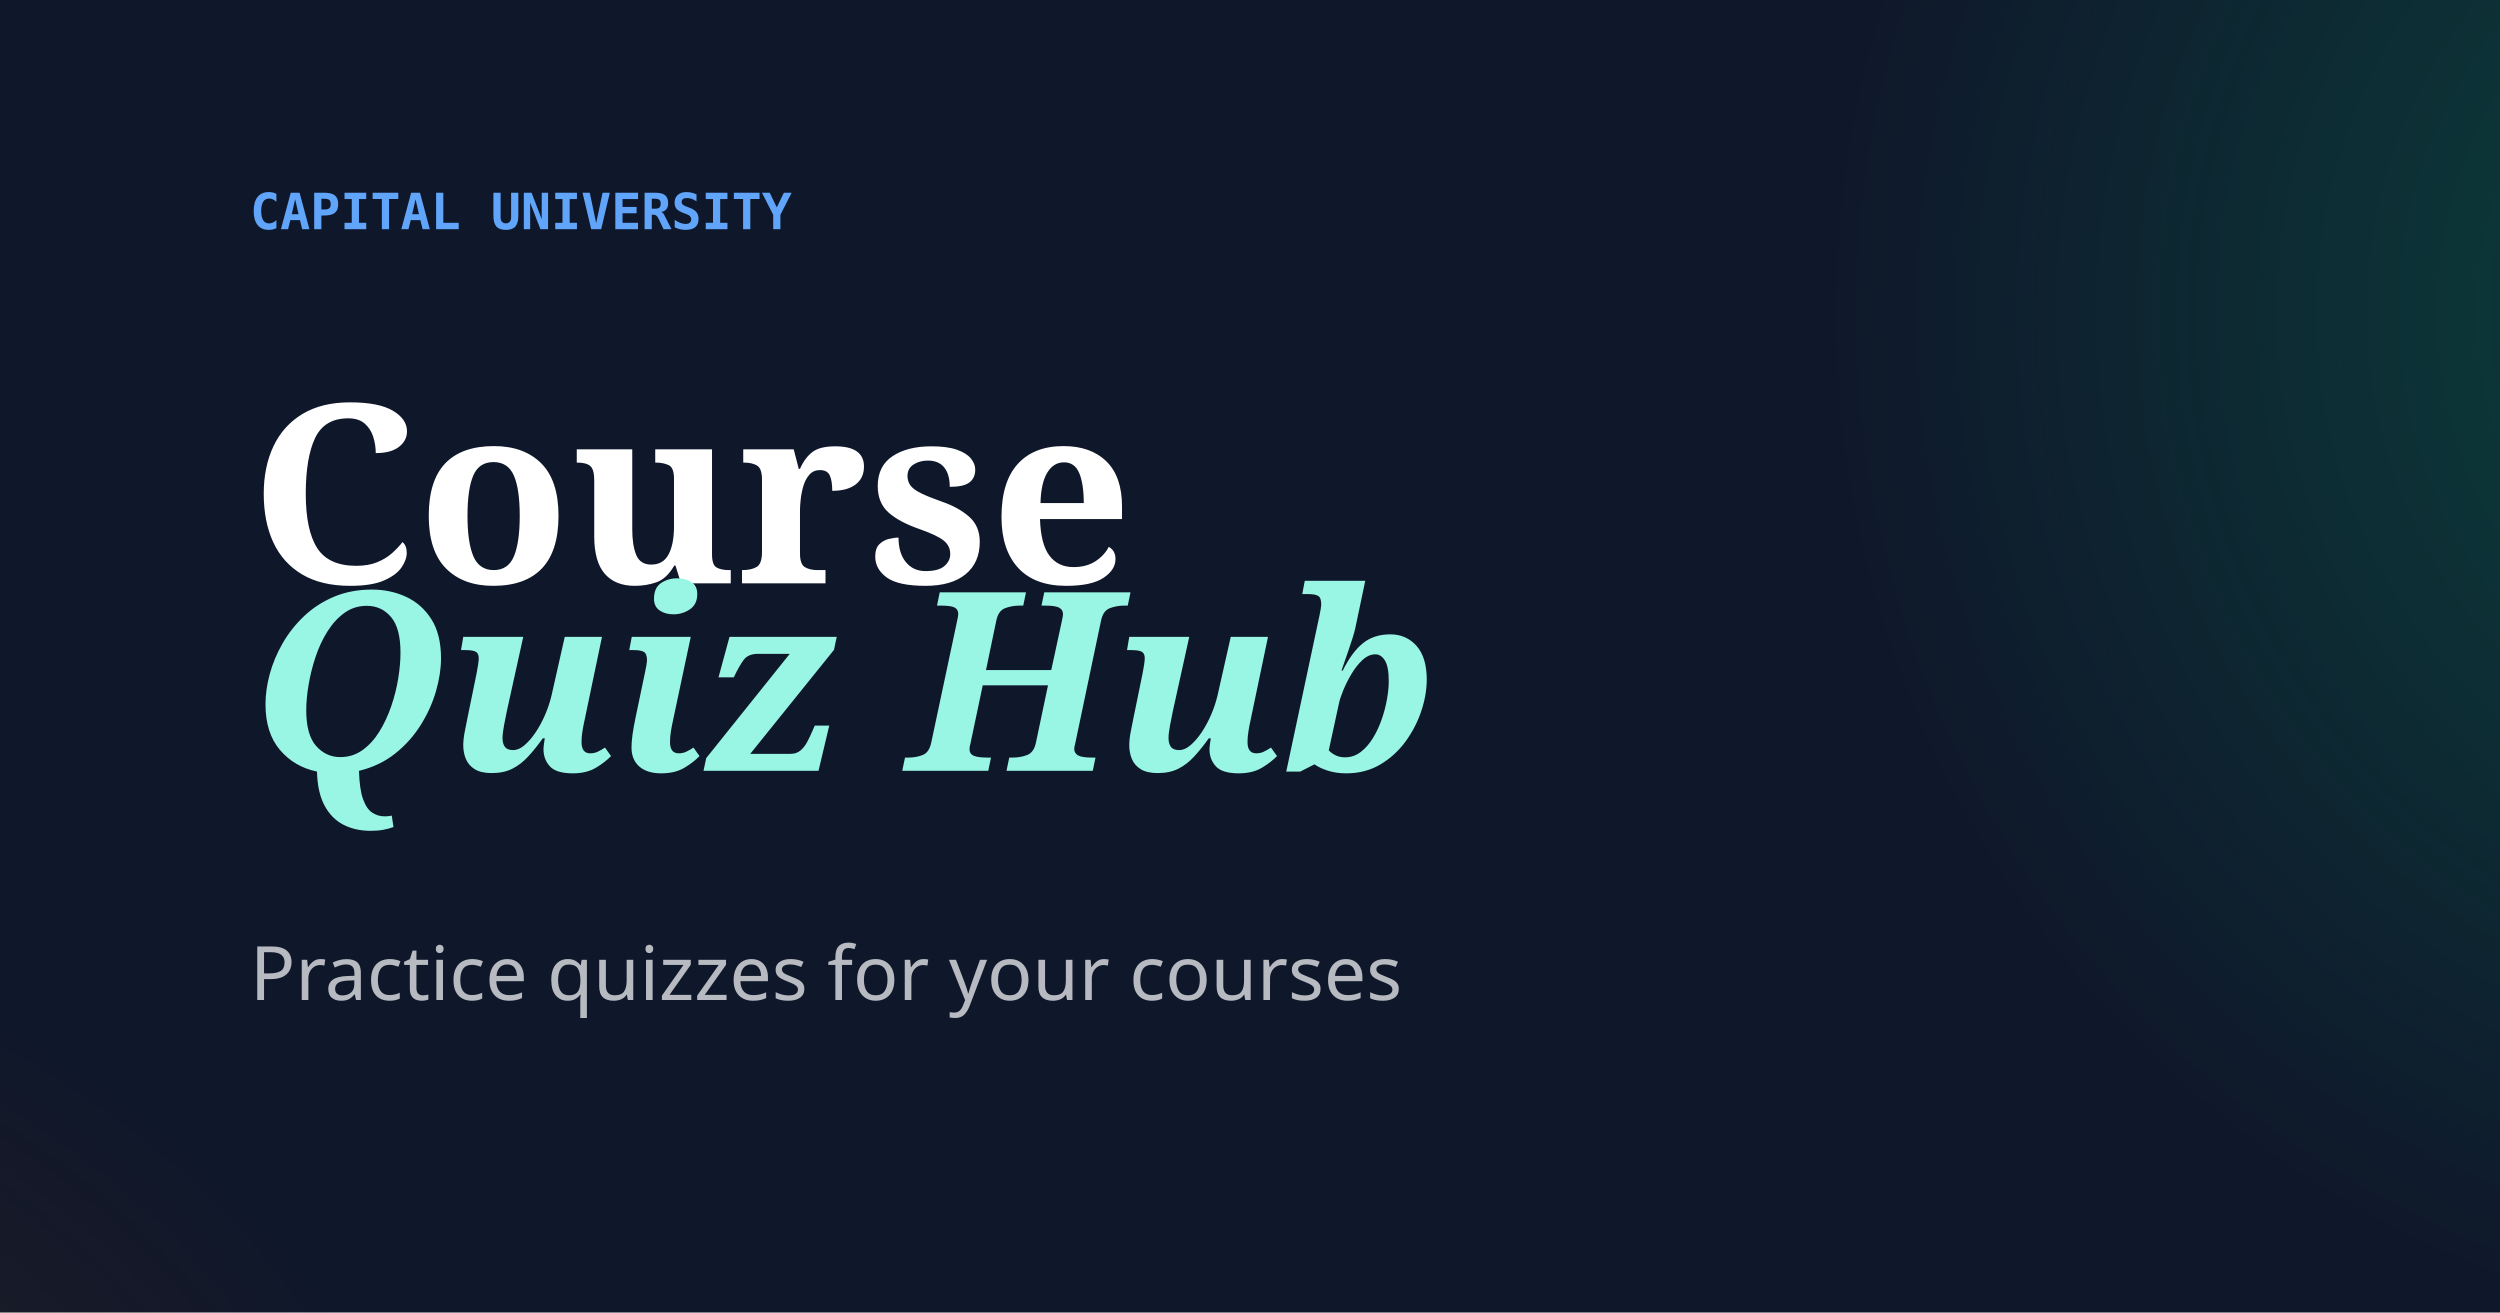
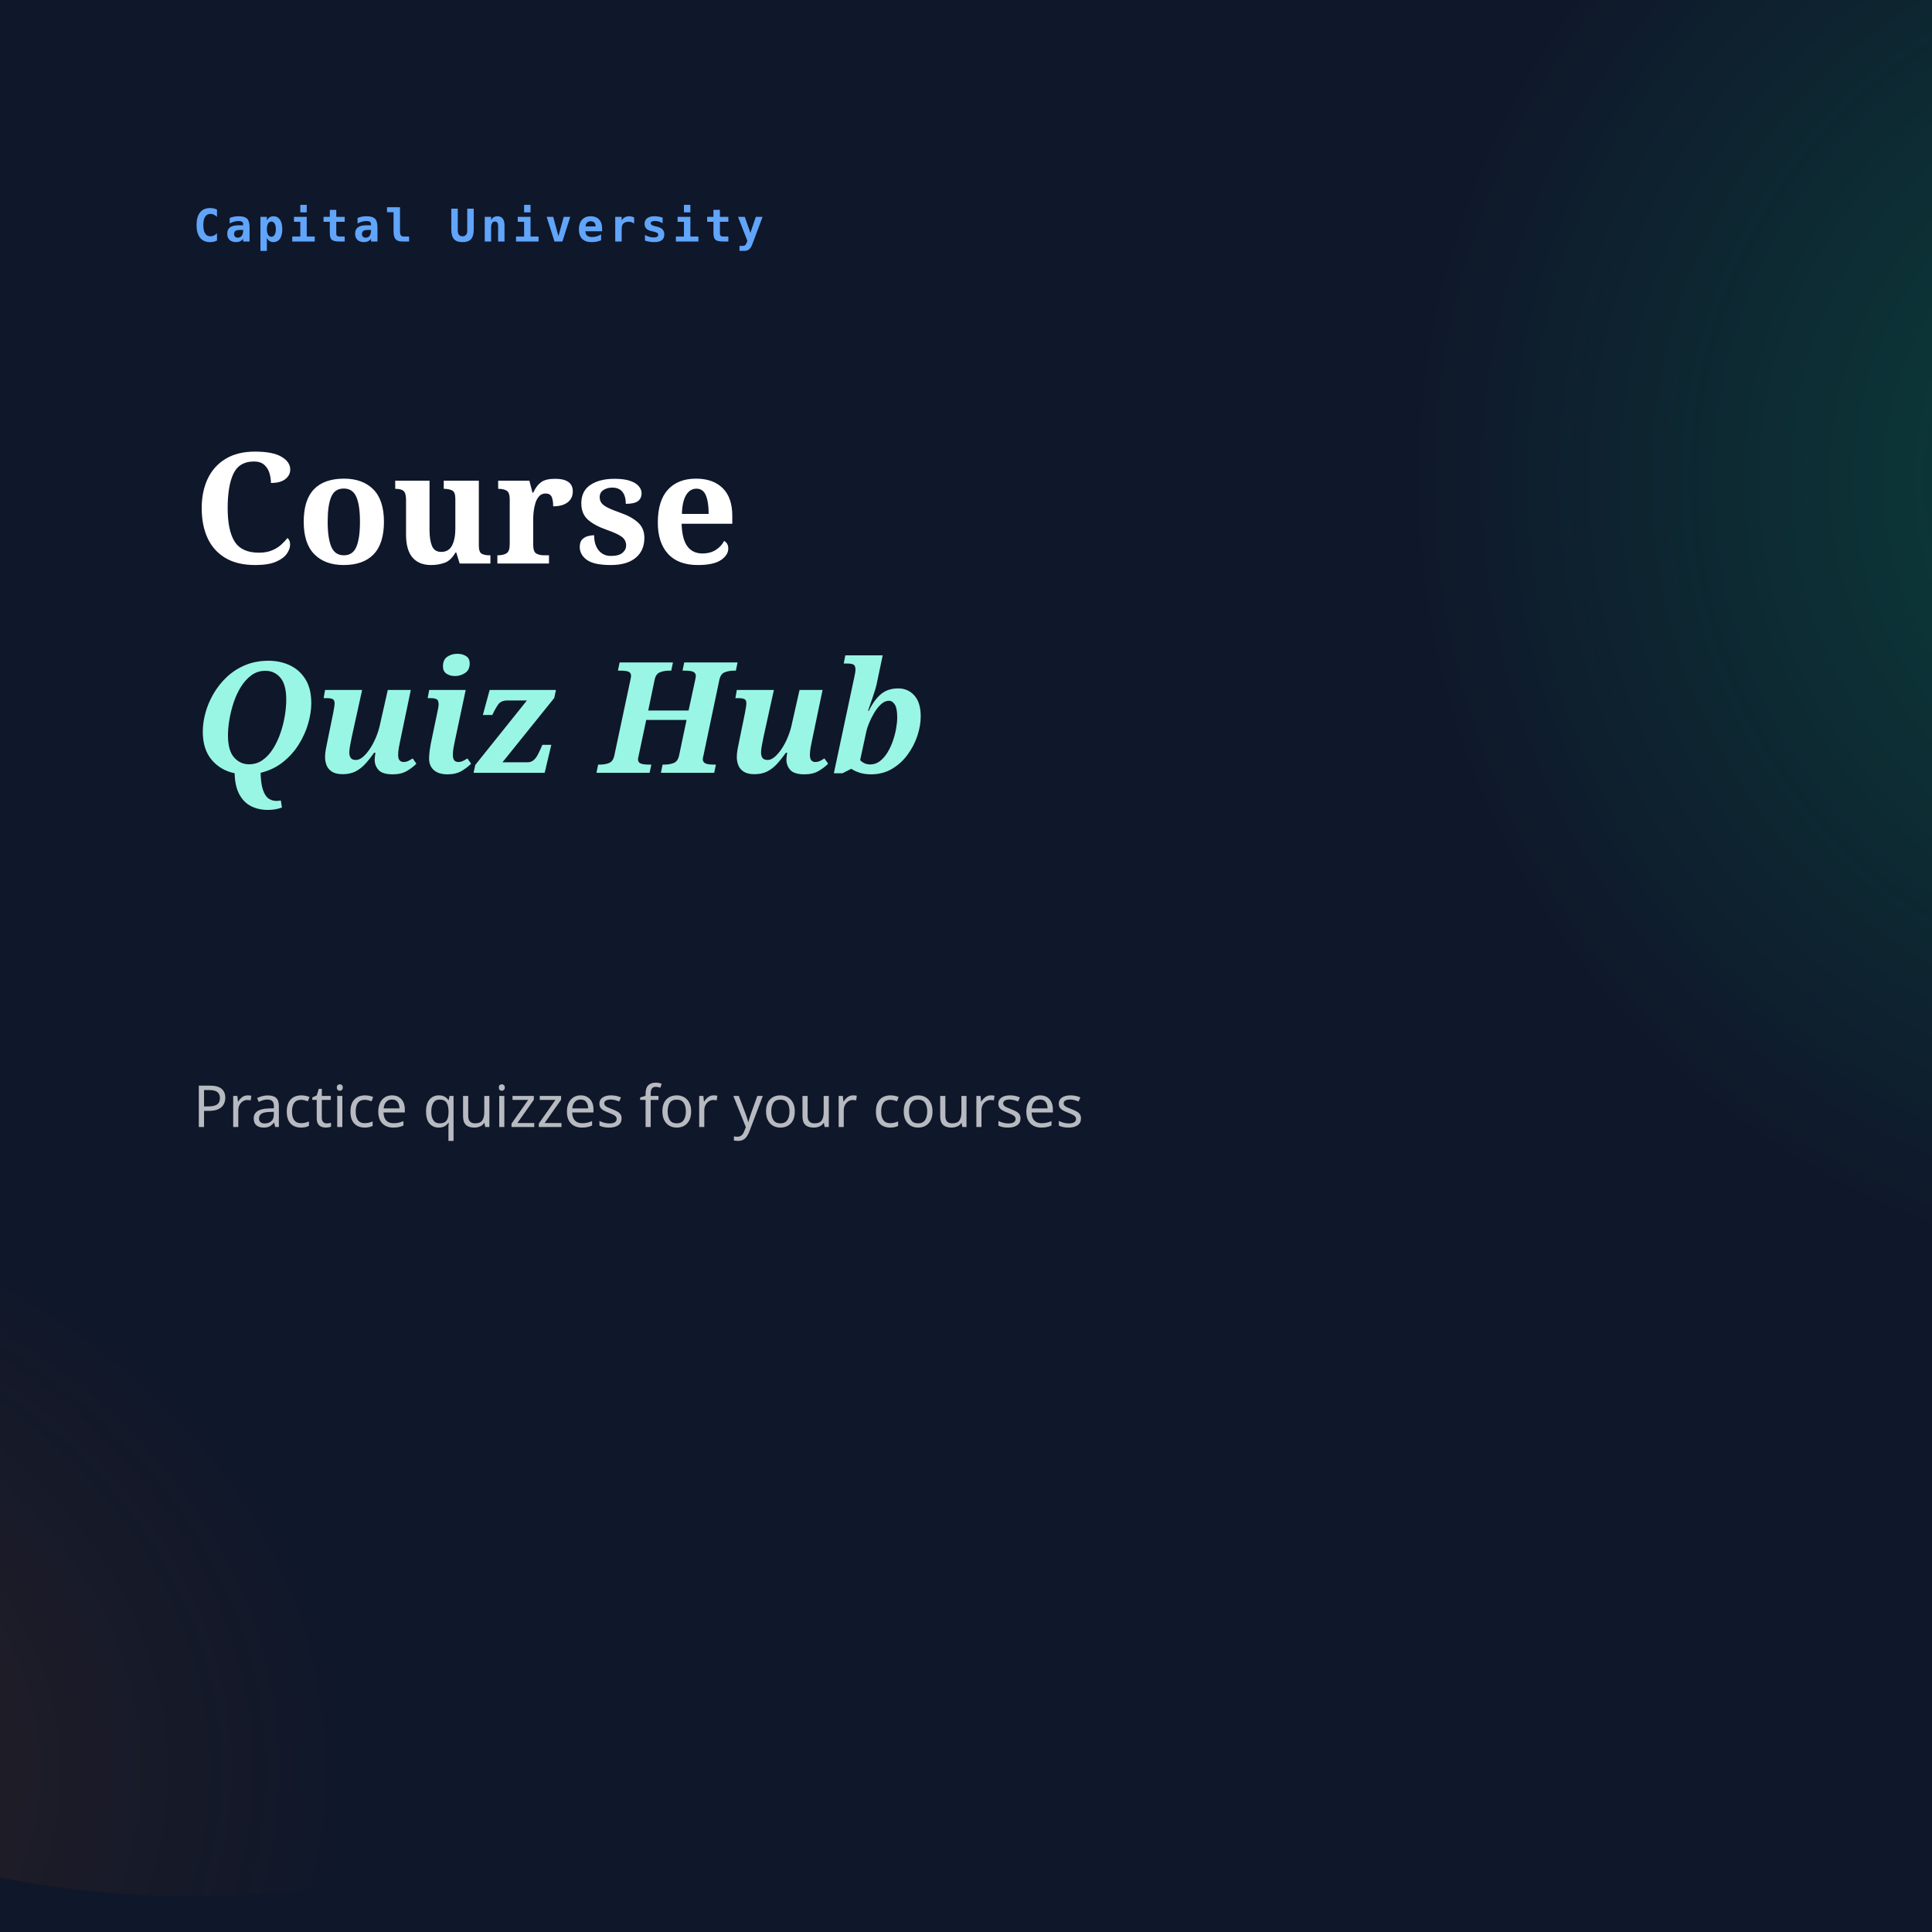
- <svg xmlns="http://www.w3.org/2000/svg" width="1200" height="630">
+ <svg xmlns="http://www.w3.org/2000/svg" width="1200" height="1200">
  <defs>
    <radialGradient id="rad1" cx="85%" cy="40%">
      <stop offset="0%" style="stop-color:rgba(0,176,110,0.3);stop-opacity:1" />
      <stop offset="100%" style="stop-color:rgba(0,176,110,0);stop-opacity:1" />
    </radialGradient>
    <radialGradient id="rad2" cx="10%" cy="90%">
      <stop offset="0%" style="stop-color:rgba(180,83,9,0.2);stop-opacity:1" />
      <stop offset="100%" style="stop-color:rgba(180,83,9,0);stop-opacity:1" />
    </radialGradient>
  </defs>
-   <rect width="1200" height="630" fill="#0f172a" />
-   <ellipse cx="1020" cy="252" rx="510" ry="504" fill="url(#rad1)" />
-   <ellipse cx="120" cy="504" rx="480" ry="378" fill="url(#rad2)" />
-   <text x="120" y="110" font-family="monospace" font-size="24" font-weight="bold" fill="#60a5fa">CAPITAL UNIVERSITY</text>
-   <text x="120" y="280" font-family="serif" font-size="120" font-weight="bold" fill="white">Course</text>
-   <text x="120" y="370" font-family="serif" font-size="120" font-weight="bold" fill="#99f6e4" font-style="italic">Quiz Hub</text>
-   <text x="120" y="480" font-family="sans-serif" font-size="36" fill="rgba(255,255,255,0.7)">Practice quizzes for your courses</text>
+   <rect width="1200" height="1200" fill="#0f172a" />
+   <ellipse cx="1020" cy="400" rx="510" ry="504" fill="url(#rad1)" />
+   <ellipse cx="120" cy="800" rx="480" ry="378" fill="url(#rad2)" />
+   <text x="120" y="150" font-family="monospace" font-size="28" font-weight="600" letter-spacing="3" fill="#60a5fa" text-transform="uppercase">Capital University</text>
+   <text x="120" y="350" font-family="serif" font-size="96" font-weight="600" fill="white">Course</text>
+   <text x="120" y="480" font-family="serif" font-size="96" font-weight="600" fill="#99f6e4" font-style="italic">Quiz Hub</text>
+   <text x="120" y="700" font-family="sans-serif" font-size="36" fill="rgba(255,255,255,0.7)">Practice quizzes for your courses</text>
</svg>
